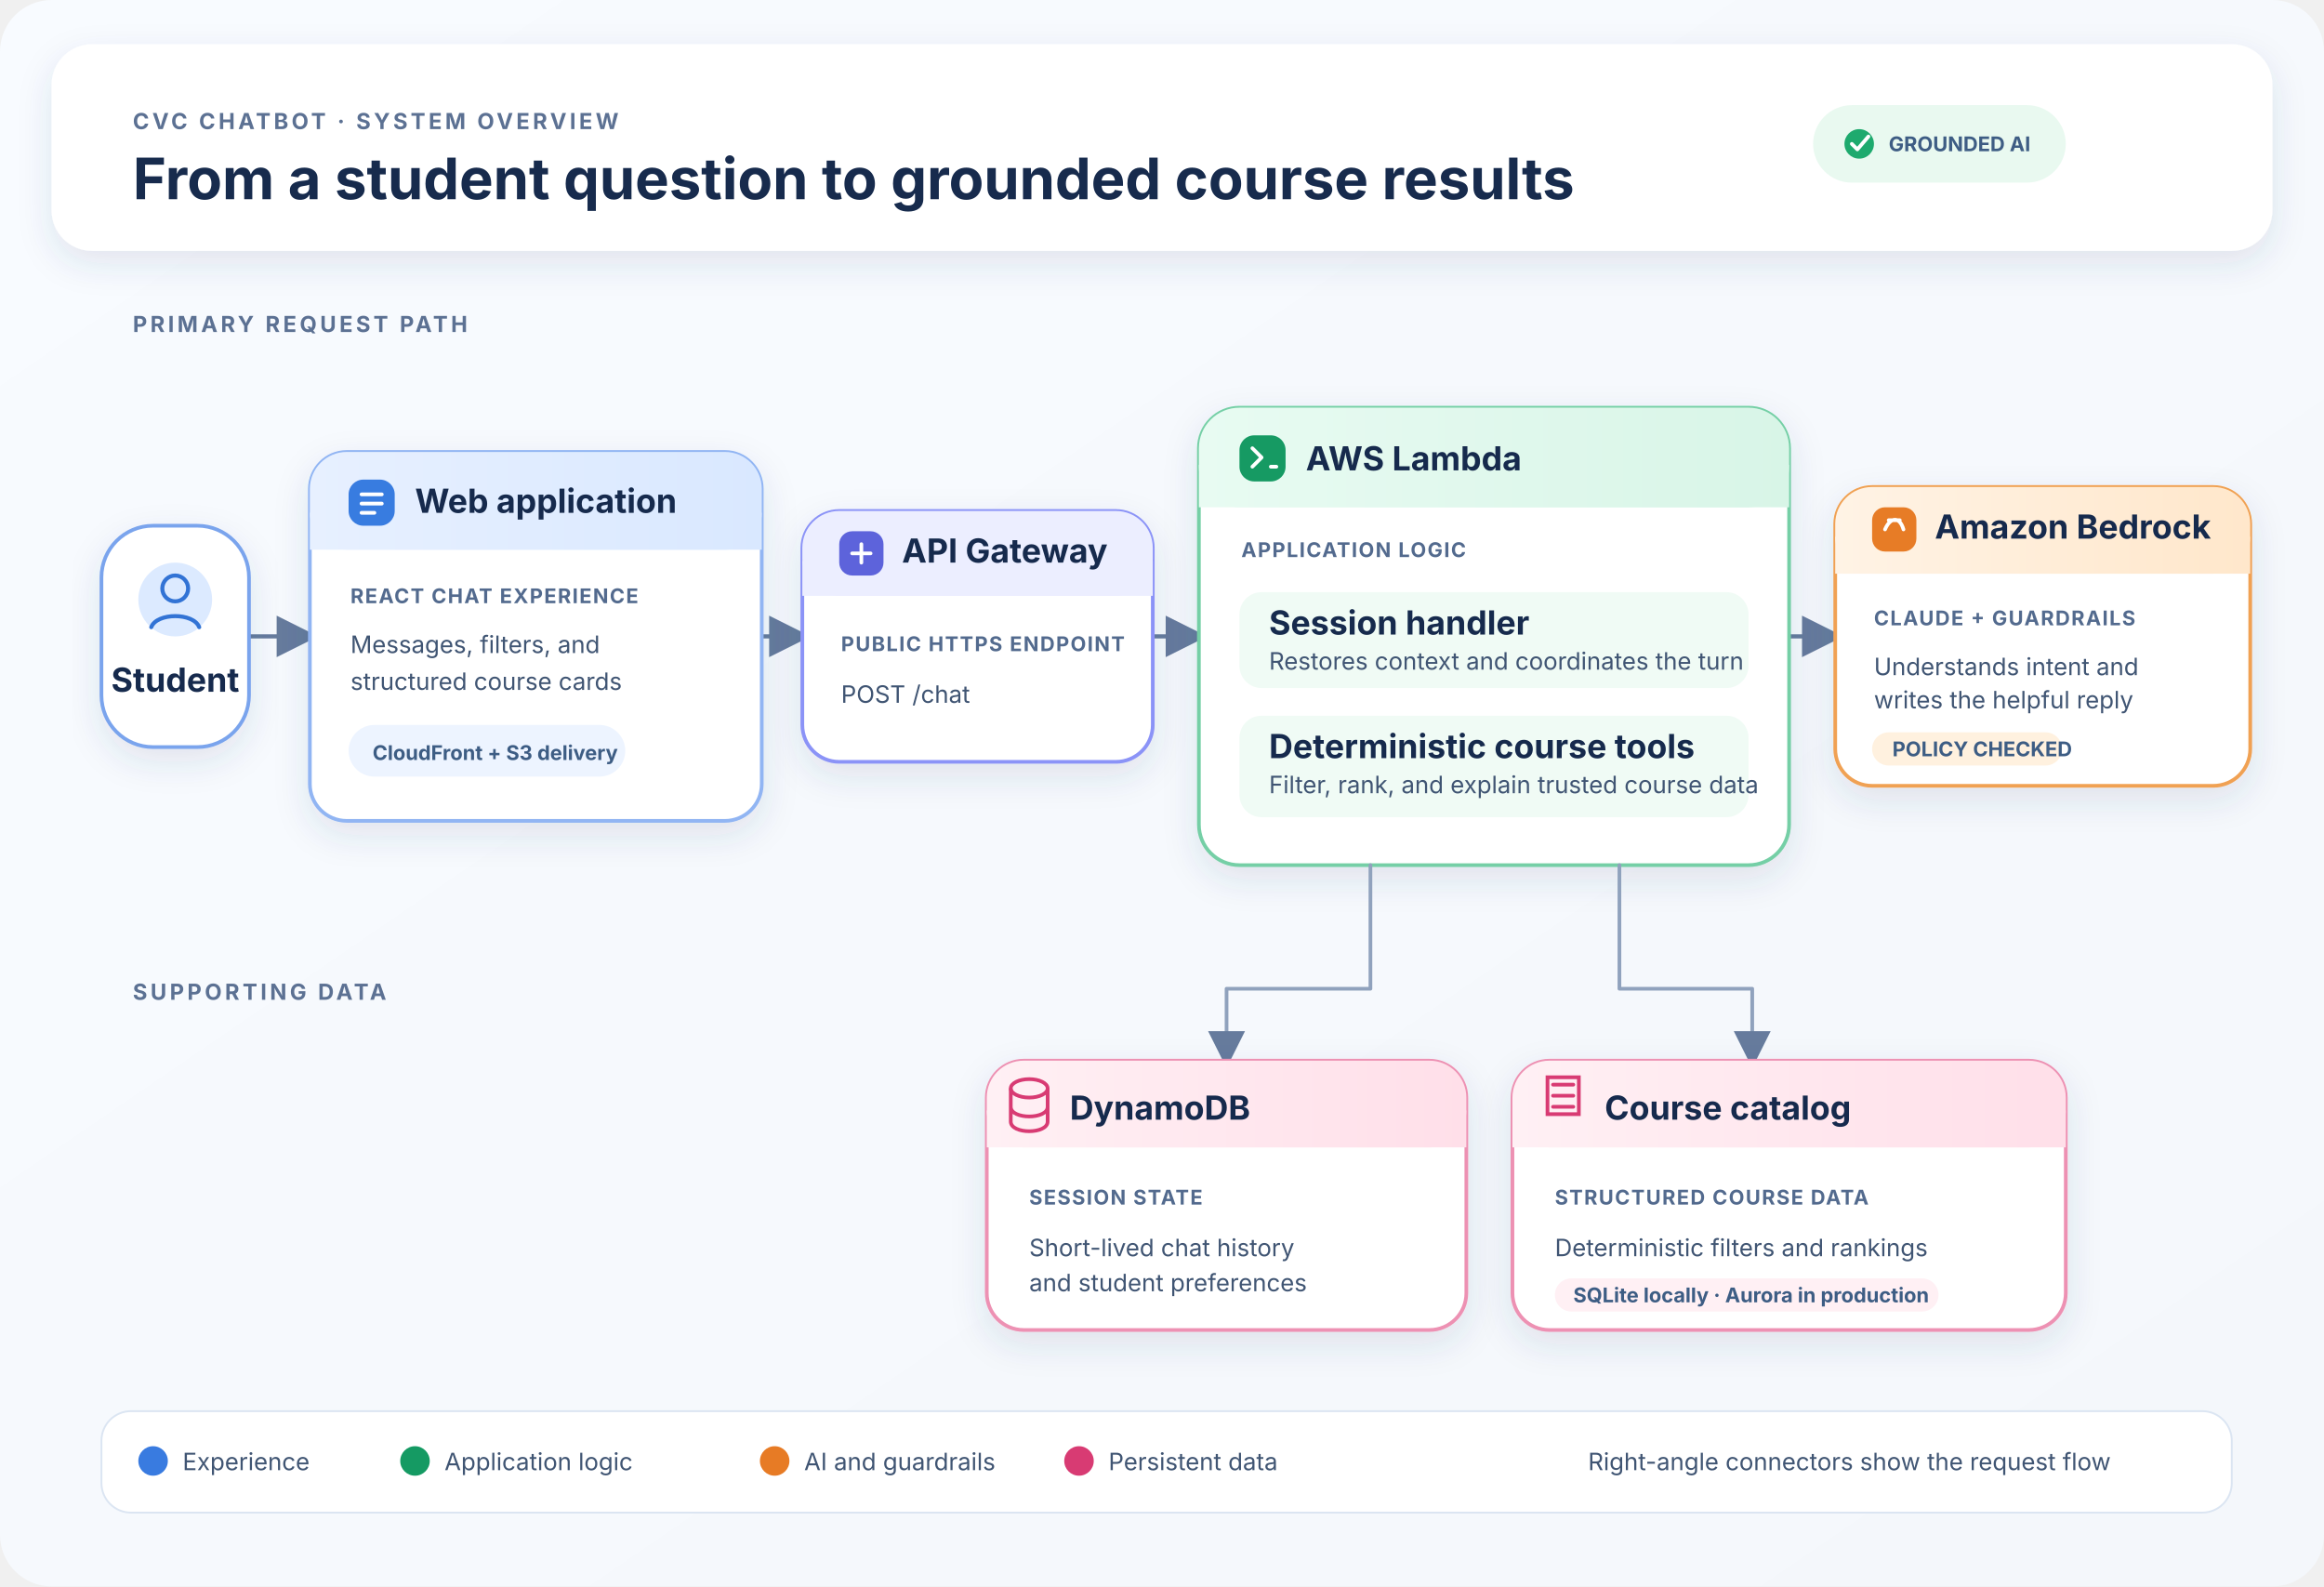
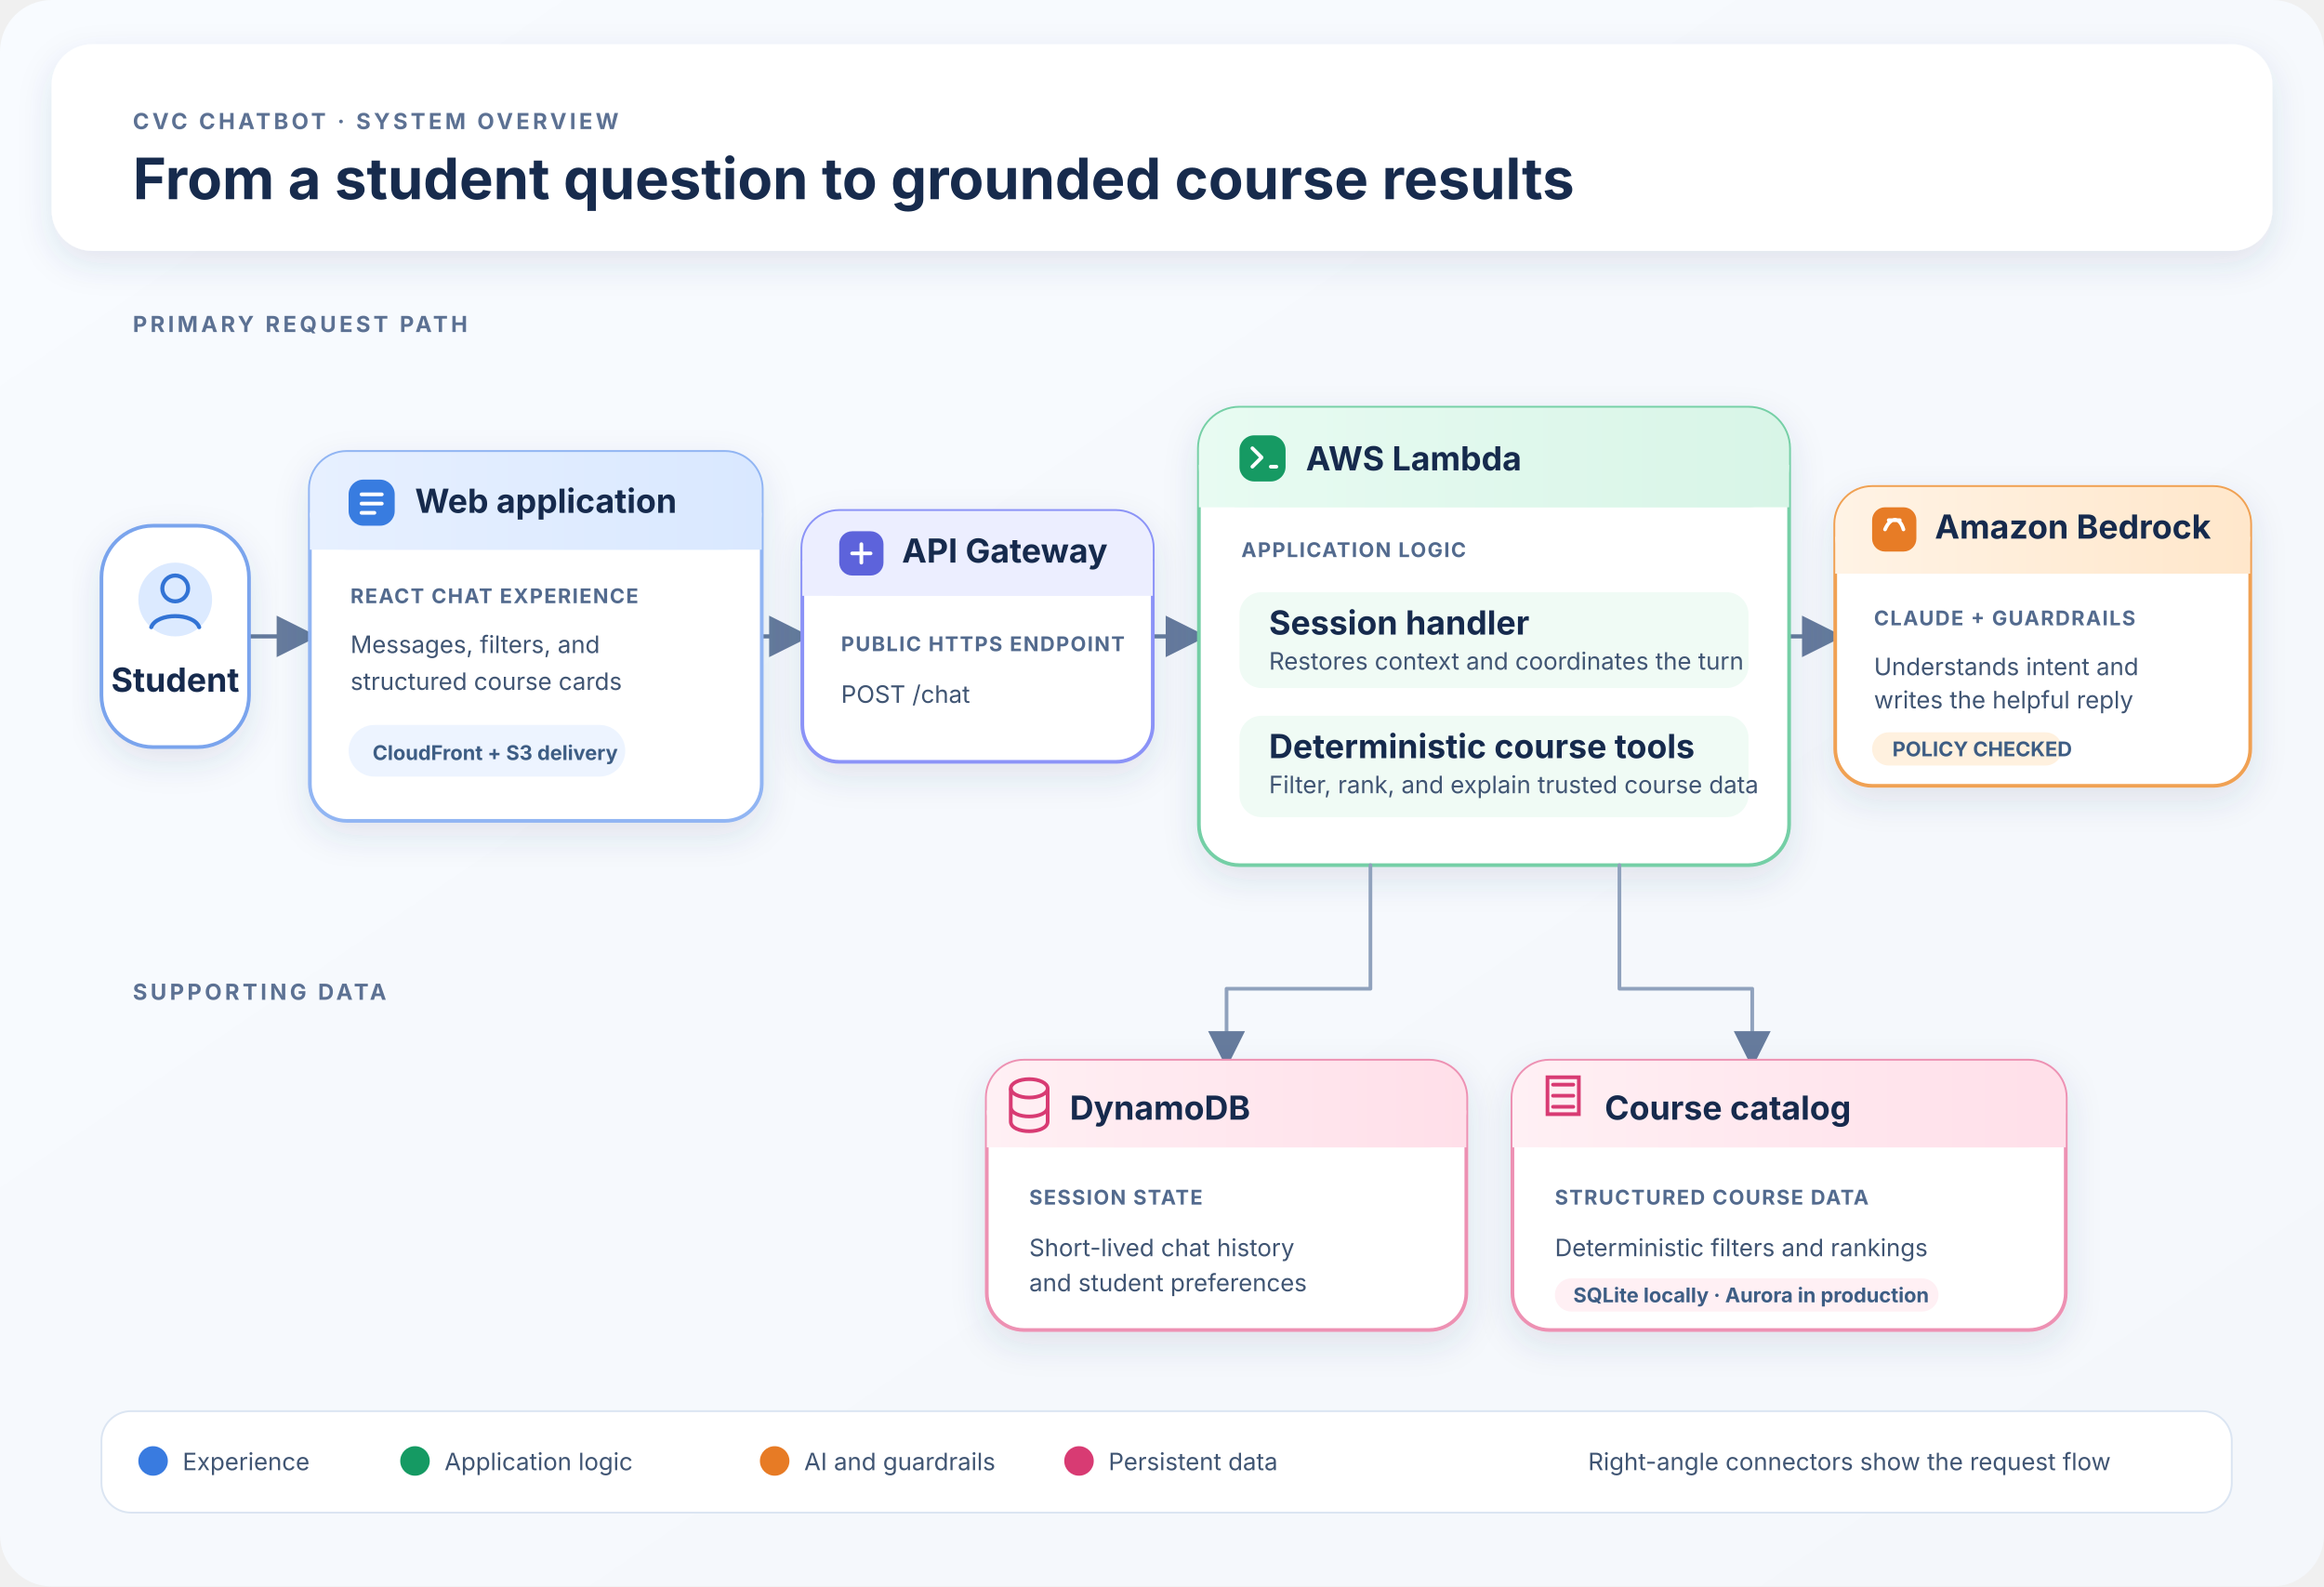
<svg xmlns="http://www.w3.org/2000/svg" width="1260" height="860" viewBox="0 0 1260 860" role="img" aria-labelledby="title description">
  <defs>
    <linearGradient id="canvas" x1="0" x2="1" y1="0" y2="1">
      <stop offset="0" stop-color="#f8fbff" />
      <stop offset="1" stop-color="#f4f7fb" />
    </linearGradient>
    <linearGradient id="blue" x1="0" x2="1">
      <stop stop-color="#e7f0ff" />
      <stop offset="1" stop-color="#d9e8ff" />
    </linearGradient>
    <linearGradient id="green" x1="0" x2="1">
      <stop stop-color="#e8fbf2" />
      <stop offset="1" stop-color="#d8f5e7" />
    </linearGradient>
    <linearGradient id="orange" x1="0" x2="1">
      <stop stop-color="#fff3e5" />
      <stop offset="1" stop-color="#ffe7cb" />
    </linearGradient>
    <linearGradient id="pink" x1="0" x2="1">
      <stop stop-color="#fff0f4" />
      <stop offset="1" stop-color="#ffdfe9" />
    </linearGradient>
    <filter id="shadow" x="-20%" y="-20%" width="140%" height="150%">
      <feDropShadow dx="0" dy="7" stdDeviation="9" flood-color="#344b72" flood-opacity=".12" />
    </filter>
    <marker id="arrow" markerWidth="10" markerHeight="10" refX="8" refY="5" orient="auto">
      <path d="M0 0L10 5L0 10Z" fill="#667b9d" />
    </marker>
    <style>
      .heading { font-family: Inter, Arial, sans-serif; fill: #172b4d; }
      .eyebrow { font-family: Inter, Arial, sans-serif; font-size: 12px; font-weight: 700; letter-spacing: 1.7px; fill: #5c7193; }
      .card-title { font-family: Inter, Arial, sans-serif; font-size: 18px; font-weight: 700; fill: #172b4d; }
      .card-copy { font-family: Inter, Arial, sans-serif; font-size: 13px; fill: #405573; }
      .card-label { font-family: Inter, Arial, sans-serif; font-size: 11px; font-weight: 700; letter-spacing: .7px; fill: #526b8e; }
      .connector { fill: none; stroke: #667b9d; stroke-width: 2.25; stroke-linejoin: round; stroke-linecap: round; marker-end: url(#arrow); }
      .connector-light { fill: none; stroke: #90a2bd; stroke-width: 2; stroke-linejoin: round; stroke-linecap: round; marker-end: url(#arrow); }
      .chip { font-family: Inter, Arial, sans-serif; font-size: 11px; font-weight: 700; fill: #3e5d84; }
    </style>
  </defs>
  <rect width="1260" height="860" rx="28" fill="url(#canvas)" />
  <rect x="28" y="24" width="1204" height="112" rx="22" fill="#fff" filter="url(#shadow)" />
  <text x="72" y="70" class="eyebrow">CVC CHATBOT · SYSTEM OVERVIEW</text>
  <text x="72" y="108" class="heading" font-size="31" font-weight="700">From a student question to grounded course results</text>
-   <rect x="983" y="57" width="137" height="42" rx="21" fill="#e9f9f0" />
-   <circle cx="1008" cy="78" r="8" fill="#1eaa6e" />
-   <path d="M1004 78l3 3 6-7" fill="none" stroke="#fff" stroke-width="2" stroke-linecap="round" stroke-linejoin="round" />
-   <text x="1024" y="82" class="chip">GROUNDED AI</text>
  <text x="72" y="180" class="eyebrow">PRIMARY REQUEST PATH</text>
  <path d="M135 345H168" class="connector" />
  <path d="M413 345H435" class="connector" />
  <path d="M625 345H650" class="connector" />
  <path d="M970 345H995" class="connector" />
  <g filter="url(#shadow)">
    <rect x="55" y="285" width="80" height="120" rx="28" fill="#fff" stroke="#7aa4ed" stroke-width="2" />
    <circle cx="95" cy="325" r="20" fill="#dceaff" />
    <circle cx="95" cy="319" r="7" fill="none" stroke="#3173d5" stroke-width="2.2" />
    <path d="M82 340c3-8 23-8 26 0" fill="none" stroke="#3173d5" stroke-width="2.2" stroke-linecap="round" />
    <text x="95" y="375" text-anchor="middle" class="card-title" font-size="14">Student</text>
  </g>
  <g filter="url(#shadow)">
    <rect x="168" y="245" width="245" height="200" rx="20" fill="#fff" stroke="#91b5f3" stroke-width="2" />
    <rect x="168" y="245" width="245" height="53" rx="20" fill="url(#blue)" />
    <path d="M168 278h245v20h-245z" fill="url(#blue)" />
    <rect x="189" y="260" width="25" height="25" rx="8" fill="#397be0" />
    <path d="M196 268h11M196 273h11M196 278h7" stroke="#fff" stroke-width="2" stroke-linecap="round" />
    <text x="225" y="278" class="card-title" font-size="16">Web application</text>
    <text x="190" y="327" class="card-label">REACT CHAT EXPERIENCE</text>
    <text x="190" y="354" class="card-copy">Messages, filters, and</text>
    <text x="190" y="374" class="card-copy">structured course cards</text>
    <rect x="189" y="393" width="150" height="28" rx="14" fill="#edf4ff" />
    <text x="202" y="412" class="chip">CloudFront + S3 delivery</text>
  </g>
  <g filter="url(#shadow)">
    <rect x="435" y="277" width="190" height="136" rx="20" fill="#fff" stroke="#8b93f7" stroke-width="2" />
    <rect x="435" y="277" width="190" height="46" rx="20" fill="#eceeff" />
    <path d="M435 304h190v19h-190z" fill="#eceeff" />
    <rect x="455" y="288" width="24" height="24" rx="7" fill="#5d63db" />
    <path d="M462 300h10M467 295v10" stroke="#fff" stroke-width="2" stroke-linecap="round" />
    <text x="489" y="305" class="card-title" font-size="16">API Gateway</text>
    <text x="456" y="353" class="card-label">PUBLIC HTTPS ENDPOINT</text>
    <text x="456" y="381" class="card-copy">POST /chat</text>
  </g>
  <g filter="url(#shadow)">
    <rect x="650" y="221" width="320" height="248" rx="22" fill="#fff" stroke="#75cfa6" stroke-width="2" />
    <rect x="650" y="221" width="320" height="54" rx="22" fill="url(#green)" />
    <path d="M650 252h320v23h-320z" fill="url(#green)" />
    <rect x="672" y="236" width="25" height="25" rx="8" fill="#159a63" />
    <path d="M679 243l5 5-5 5M689 253h3" fill="none" stroke="#fff" stroke-width="2" stroke-linecap="round" stroke-linejoin="round" />
    <text x="708" y="255" class="card-title" font-size="16">AWS Lambda</text>
    <text x="673" y="302" class="card-label">APPLICATION LOGIC</text>
    <rect x="672" y="321" width="276" height="52" rx="12" fill="#f0fbf5" />
    <text x="688" y="344" class="card-title" font-size="14">Session handler</text>
    <text x="688" y="363" class="card-copy" font-size="12">Restores context and coordinates the turn</text>
    <rect x="672" y="388" width="276" height="55" rx="12" fill="#f0fbf5" />
    <text x="688" y="411" class="card-title" font-size="14">Deterministic course tools</text>
    <text x="688" y="430" class="card-copy" font-size="12">Filter, rank, and explain trusted course data</text>
  </g>
  <g filter="url(#shadow)">
    <rect x="995" y="264" width="225" height="162" rx="20" fill="#fff" stroke="#f0a153" stroke-width="2" />
    <rect x="995" y="264" width="225" height="47" rx="20" fill="url(#orange)" />
    <path d="M995 291h225v20h-225z" fill="url(#orange)" />
    <rect x="1015" y="275" width="24" height="24" rx="7" fill="#e77b25" />
    <path d="M1022 287c3-7 8-7 10 0M1024 282h6" fill="none" stroke="#fff" stroke-width="2" stroke-linecap="round" />
    <text x="1049" y="292" class="card-title" font-size="15">Amazon Bedrock</text>
    <text x="1016" y="339" class="card-label">CLAUDE + GUARDRAILS</text>
    <text x="1016" y="366" class="card-copy" font-size="12">Understands intent and</text>
    <text x="1016" y="384" class="card-copy" font-size="12">writes the helpful reply</text>
    <rect x="1015" y="397" width="103" height="18" rx="9" fill="#fff1df" />
    <text x="1026" y="410" class="chip" font-size="10">POLICY CHECKED</text>
  </g>
  <text x="72" y="542" class="eyebrow">SUPPORTING DATA</text>
  <path d="M743 469V536H665V575" class="connector-light" />
  <path d="M878 469V536H950V575" class="connector-light" />
  <g filter="url(#shadow)">
    <rect x="535" y="575" width="260" height="146" rx="20" fill="#fff" stroke="#ed91b3" stroke-width="2" />
    <rect x="535" y="575" width="260" height="47" rx="20" fill="url(#pink)" />
    <path d="M535 602h260v20h-260z" fill="url(#pink)" />
    <ellipse cx="558" cy="590" rx="10" ry="5" fill="none" stroke="#d83b73" stroke-width="2" />
    <path d="M548 590v10c0 7 20 7 20 0v-10M548 600v8c0 7 20 7 20 0v-8" fill="none" stroke="#d83b73" stroke-width="2" />
    <text x="580" y="607" class="card-title" font-size="16">DynamoDB</text>
    <text x="558" y="653" class="card-label">SESSION STATE</text>
    <text x="558" y="681" class="card-copy">Short-lived chat history</text>
    <text x="558" y="700" class="card-copy">and student preferences</text>
  </g>
  <g filter="url(#shadow)">
    <rect x="820" y="575" width="300" height="146" rx="20" fill="#fff" stroke="#ed91b3" stroke-width="2" />
    <rect x="820" y="575" width="300" height="47" rx="20" fill="url(#pink)" />
    <path d="M820 602h300v20h-300z" fill="url(#pink)" />
    <path d="M839 584h17v20h-17zM842 588h11M842 594h11M842 600h11" fill="none" stroke="#d83b73" stroke-width="2" stroke-linecap="round" />
    <text x="870" y="607" class="card-title" font-size="16">Course catalog</text>
    <text x="843" y="653" class="card-label">STRUCTURED COURSE DATA</text>
    <text x="843" y="681" class="card-copy">Deterministic filters and rankings</text>
    <rect x="843" y="693" width="208" height="18" rx="9" fill="#fff0f4" />
    <text x="853" y="706" class="chip" font-size="10">SQLite locally · Aurora in production</text>
  </g>
  <rect x="55" y="765" width="1155" height="55" rx="16" fill="#fff" stroke="#dbe5f2" />
  <circle cx="83" cy="792" r="8" fill="#397be0" />
  <text x="99" y="797" class="card-copy" font-size="12">Experience</text>
  <circle cx="225" cy="792" r="8" fill="#159a63" />
  <text x="241" y="797" class="card-copy" font-size="12">Application logic</text>
  <circle cx="420" cy="792" r="8" fill="#e77b25" />
  <text x="436" y="797" class="card-copy" font-size="12">AI and guardrails</text>
  <circle cx="585" cy="792" r="8" fill="#d83b73" />
  <text x="601" y="797" class="card-copy" font-size="12">Persistent data</text>
  <text x="861" y="797" class="card-copy" font-size="12">Right-angle connectors show the request flow</text>
</svg>
